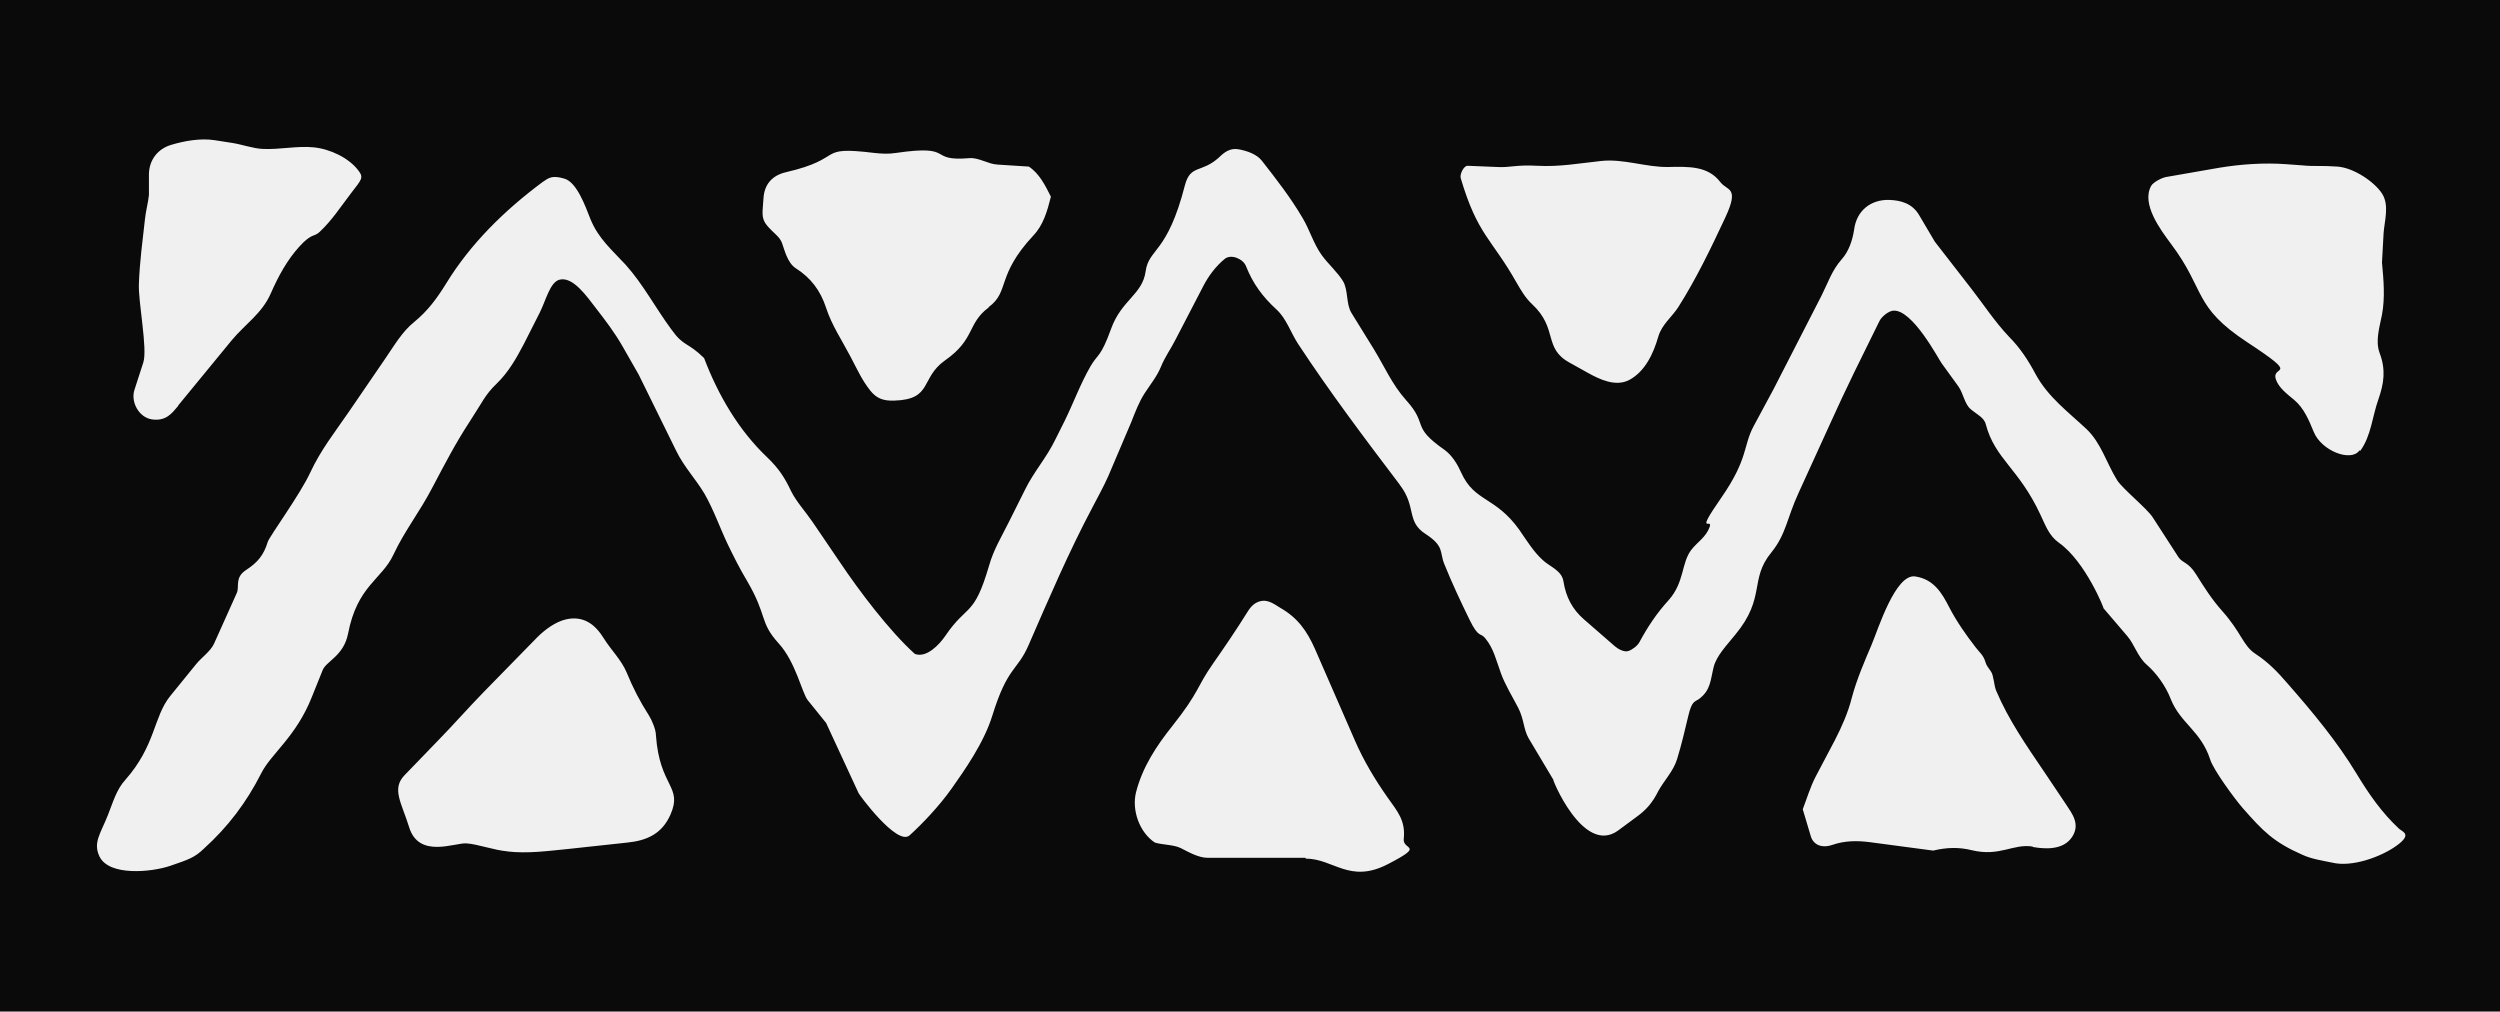
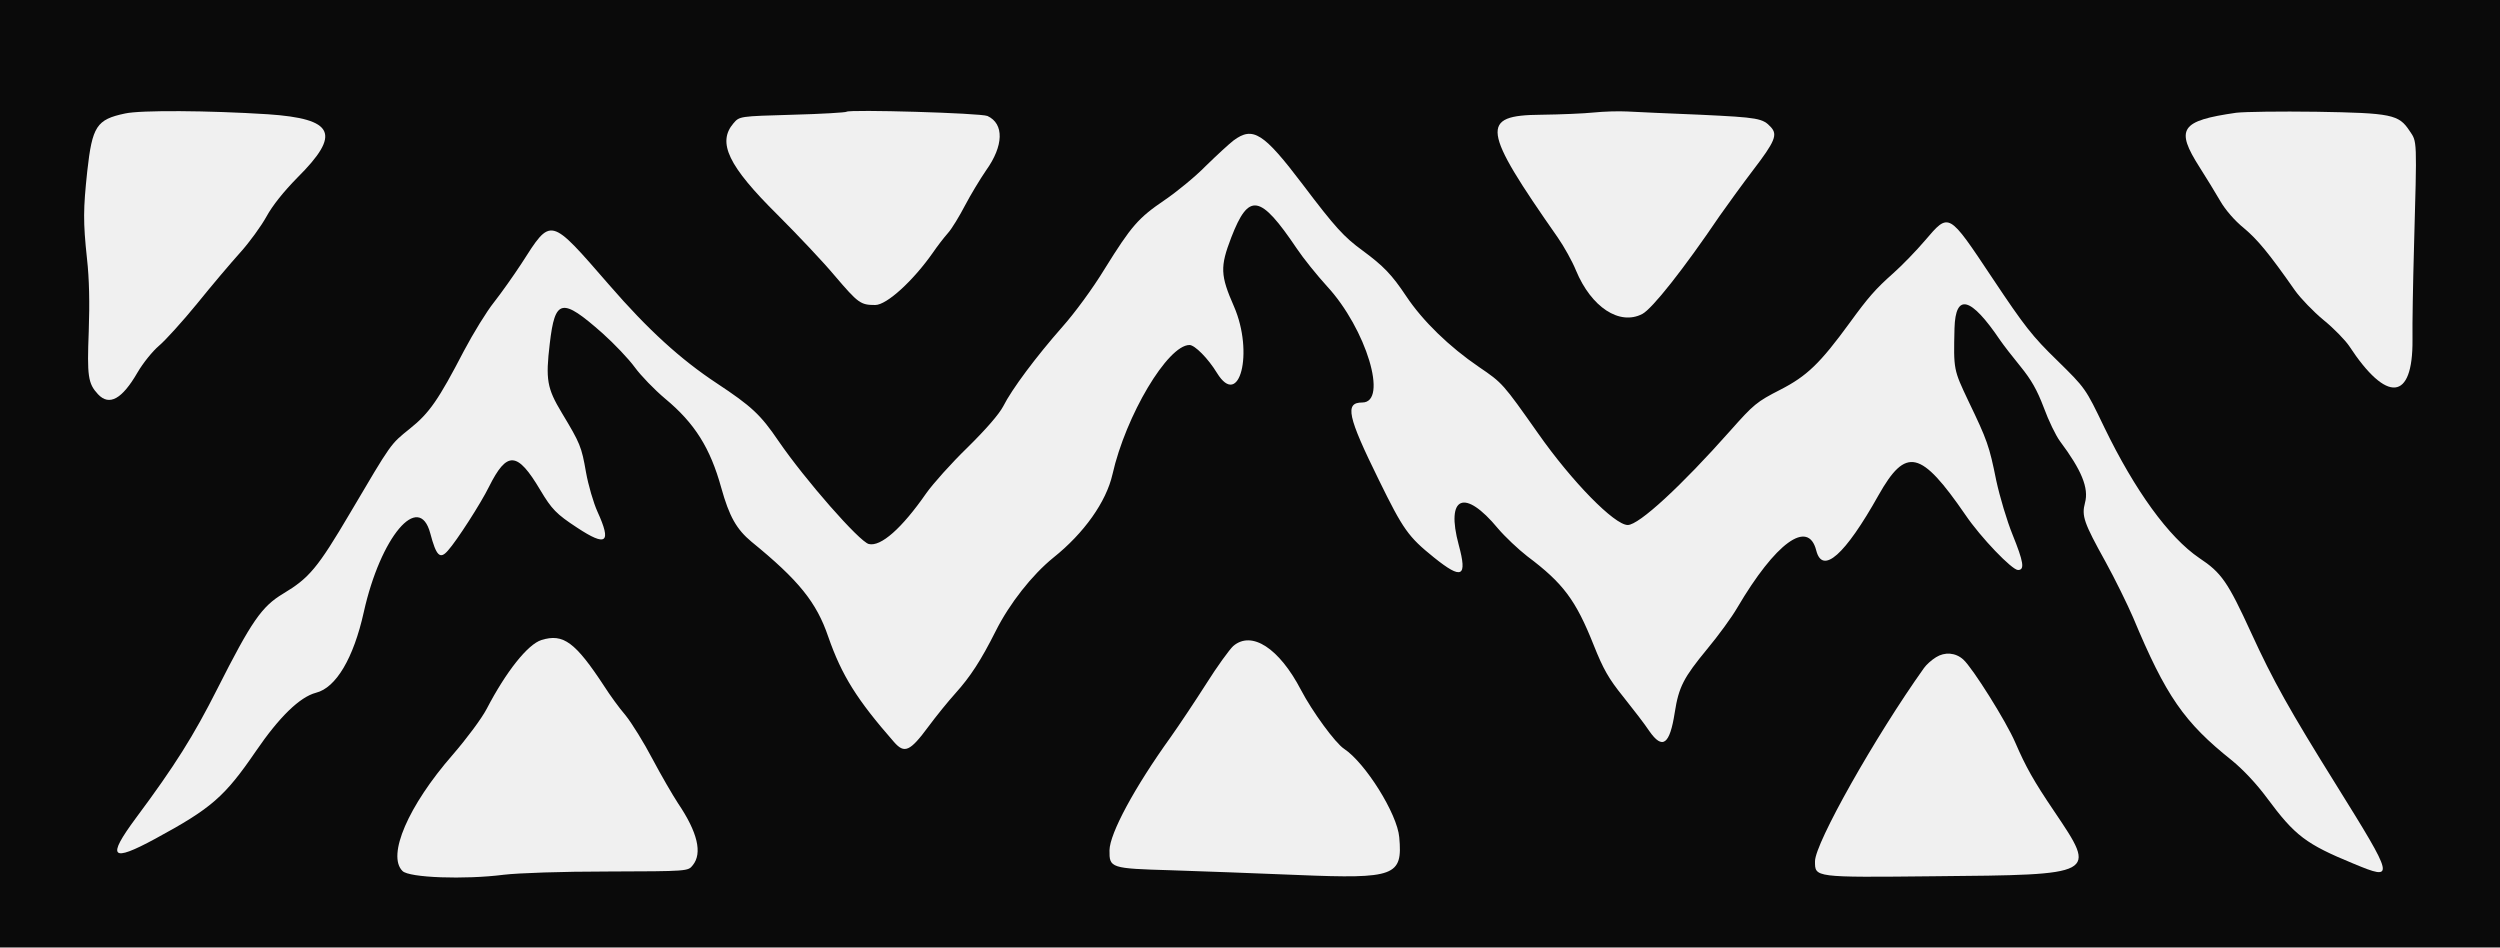
- <svg xmlns="http://www.w3.org/2000/svg" viewBox="0 0 622.8 252">
-   <rect width="622.8" height="252" fill="#0a0a0a" />
-   <path fill="#f0f0f0" d="M44.4,101l13.3-16.2c3.4-4.1,7.6-6.7,9.8-11.8,1.8-4.1,4-8.2,7.1-11.6s3.6-2.3,5-3.6c3.1-2.9,5.2-6.2,7.8-9.6s3.3-3.9,1.9-5.7c-2.4-3.2-7.1-5.4-11.2-5.8s-8.4.6-12.6.4c-2.5-.1-5.1-1.1-7.7-1.5l-4.5-.7c-3.4-.5-7.4.2-10.7,1.2s-5.4,3.7-5.5,7.2v5.3c-.2,1.9-.8,4.1-1,6.1-.6,5.4-1.3,10.5-1.5,16-.2,4.5,2.2,16.2,1.1,19.6l-2.2,6.8c-1,3,1.1,7,4.5,7.4s4.8-1.5,6.4-3.4ZM348.8,120.9c4.1,5.4,1.5,9,6.3,12.1s3.5,4.6,4.7,7.5c1.9,4.7,4,9.2,6.3,13.9s2.7,3.1,3.9,4.6c2.1,2.5,2.8,5.7,3.9,8.7,1.1,3,2.8,5.7,4.3,8.6s1.3,5.3,2.6,7.6l6.2,10.4c-.7-1.1,7.3,19,16.1,12.6l4.6-3.4c2.5-1.8,4-3.6,5.4-6.4,1.4-2.6,3.8-5,4.7-8,1.1-3.6,1.9-7,2.8-10.8s1.6-3.4,2.7-4.2c2.9-2.2,2.8-4.7,3.6-7.9.7-2.9,3.5-5.7,5.4-8.1,7.7-9.3,3.4-13.7,9-20.5,3.7-4.6,3.8-8.4,6.8-14.9l7.8-17.1c2-4.4,3.9-8.5,6-12.8l6.3-12.8c.6-1.2,2.3-2.5,3.4-2.6,4.8-.5,11.4,12.2,12.1,13.1l4.2,5.8c1.2,1.7,1.5,4.3,3,5.6s3.4,2.1,3.8,3.8c2.3,8.7,8.2,10.9,13.6,22.5,1.3,2.7,2.1,5.2,4.6,7,6.7,4.7,11.5,16.9,11.1,16.3l5.9,6.9c1.9,2.2,2.6,5.2,4.9,7.2s4.7,5.2,6,8.6c2.4,6,7.5,7.9,9.8,15,.8,2.6,6.1,9.8,8.1,12.1,5.1,5.8,7.7,8.5,15,11.7,2.2,1,4.9,1.4,7.3,1.9,4.9,1.2,12.1-1.4,16-4.2s1.7-3.4.7-4.2c-4.4-4.1-7.5-8.6-10.6-13.7-4.9-8.1-10.9-15.3-17.2-22.5-2.5-2.9-4.8-5.3-8-7.4s-3.4-5.2-8.4-10.8c-2.5-2.8-4.4-5.8-6.4-9s-3.3-2.7-4.4-4.3l-6.4-9.9c-1.4-2.2-7.5-7.1-8.9-9.3-2.6-4.2-4-9.3-7.6-12.7-4.7-4.4-9.6-8-12.7-13.7-1.8-3.4-3.9-6.6-6.6-9.3-3.6-3.8-6.3-8-9.5-12.1l-9-11.6-3.9-6.6c-1.7-2.9-4.5-3.7-7.5-3.8-4.6-.1-8.1,2.7-8.7,7.4-.4,2.6-1.3,5.4-3.1,7.4-2.4,2.7-3.4,5.8-5,9l-12,23.4-4.9,9.1c-2.7,5-1.3,8.1-8.1,17.9s-2,4.8-2.9,7.3-3,3.7-4.5,5.6c-2.6,3.3-1.7,8.1-5.7,12.6-3,3.3-5.2,6.6-7.3,10.5-.5.9-1.8,1.9-2.8,2.2s-2.5-.5-3.3-1.2l-7.7-6.7c-2.9-2.5-4.5-5.6-5.1-9.4-.4-2.8-3.4-3.7-5.2-5.4-2.3-2.1-4-4.9-5.8-7.5-6-8.4-11.2-6.9-14.5-14.3-.9-2-2.2-4.2-4.1-5.6-8.6-6-3.9-6.1-9.6-12.4-3.5-3.9-5.4-8.4-8.1-12.8l-5.5-8.9c-1.4-2.2-.8-5.7-2.1-7.9s-3.7-4.3-5.3-6.5c-2.1-2.9-3-6.3-4.8-9.3-3-5.1-6.5-9.6-10.1-14.2-1.3-1.7-3.7-2.5-5.8-2.9s-3.6.7-4.9,2c-4.4,4-7.1,1.7-8.5,6.9-4.4,17.2-9,15.7-9.8,21.5s-6,7.1-8.6,14.3-3.3,6.2-5.1,9.3c-2.5,4.3-4.2,9-6.4,13.5l-2.4,4.8c-2.1,4.4-5.4,8.1-7.5,12.4l-4.2,8.4c-1.8,3.6-3.7,6.7-4.8,10.6-3.8,13-5.4,9.4-10.9,17.5-1.5,2.2-4.7,5.6-7.6,4.5-6.4-5.8-13.8-15.6-18.7-22.9l-6.8-10c-1.7-2.5-4-5-5.3-7.6-1.6-3.4-3.1-5.7-5.9-8.4-7.2-6.8-12.3-15.6-15.8-24.8-4.3-4.2-5-2.7-8.2-7.2-3.9-5.3-7-11.2-11.3-16-3.4-3.7-6.8-6.5-8.8-11.4-1.3-3.3-3.4-9.2-6.5-10.1s-3.9-.2-5.5.9c-9.4,7-17.9,15.3-24,25.3-2.3,3.7-4.5,6.7-7.9,9.5-3,2.4-5,5.9-7.2,9.1l-9.1,13.3c-3.5,5.1-7,9.5-9.6,15.1s-10.1,15.8-10.6,17.3c-1,3.3-2.5,5.1-5.4,7s-1.6,4.1-2.3,5.7l-5.7,12.7c-.9,1.9-3.1,3.4-4.4,5l-6.5,8c-4.2,5.2-3.6,12.3-11.2,20.9-2.2,2.4-3.1,5.7-4.3,8.7-1.8,4.6-3.8,6.9-2.1,10.4,2.4,4.9,12.9,3.9,17.6,2.3s6.1-2.1,8.3-4.2c6.1-5.5,10.7-11.6,14.4-18.9,2.4-4.8,8.7-9.1,12.6-19l2.7-6.7c.9-2.2,5.2-3.5,6.3-9,2.3-12,8.4-13.5,11.3-19.7s6.5-10.5,9.9-17.1c2.9-5.5,5.6-10.7,9-15.9s3.9-6.8,6.8-9.6c3-2.9,4.9-6.3,6.8-9.9l4-7.9c1.5-3,2.5-7.4,4.8-8.1,3.4-1,7,4.3,9.1,7,2.4,3.1,4.7,6.1,6.7,9.6l4,7,9.4,19.1c1.9,3.9,4.8,6.9,7,10.6,2.3,4,3.8,8.4,5.8,12.6,1.5,3.1,3,6.1,4.8,9.1,5.2,8.9,3,10.2,7.9,15.6,4.2,4.6,5.8,12.3,7.2,14.1l4.6,5.7,8.1,17.5c0,.2,9.6,13.3,12.7,10.5s7.4-7.3,10.5-11.7,8-11.3,10.1-18.1c3.8-12.3,6.2-11.1,9-17.5,5.1-11.7,10-23.2,16-34.5,1.4-2.7,2.7-5,3.9-7.7l5.7-13.4c1-2.5,1.9-5,3.4-7.3s3-4.1,4-6.5c1-2.5,2.5-4.5,3.7-6.9l6.9-13.3c1.3-2.5,3.1-4.9,5.3-6.7,1.6-1.3,4.6,0,5.3,1.8,1.7,4.3,4.1,7.6,7.6,10.8,2.5,2.3,3.5,5.7,5.4,8.6,7.9,12,16.4,23.3,25.2,34.9ZM246.3,76.5c5.3-3.9,1.8-7.8,11.1-17.8,2.5-2.6,3.5-6.1,4.4-9.7-1.4-2.8-2.9-5.8-5.5-7.5l-7.8-.5c-2.3-.1-4.7-1.8-7-1.6-10.7.9-3.2-3.5-18.3-1.3-1.9.3-3.5.2-5.4,0-14.8-1.8-6.9,1.3-22,4.8-3.5.8-5.4,3.1-5.6,6.5s-.7,4.9.9,6.8,3.1,2.7,3.7,4.3,1.3,4.9,3.4,6.3c3.8,2.4,6.2,5.6,7.6,9.9,1.4,4.3,3.9,8,6,12s2.9,5.9,5,8.6c1.6,2,3.3,2.6,6,2.5,9.6-.3,6.4-5.6,12.6-10,7.6-5.3,5.5-9.2,10.9-13.2ZM391.3,90.5l4.3,2.4c2.9,1.6,6.8,3.5,10.2,1.8,4-2.1,6.1-6.6,7.3-10.8.9-3.1,3.4-4.9,5-7.4,4.5-7.1,8.1-14.6,11.7-22.3s.5-6.6-1.2-8.8c-3.1-4.1-7.9-3.9-13-3.8-5.5.1-11.1-2.1-16.7-1.5s-10.4,1.5-15.9,1.2-6.7.5-10.1.3l-7.3-.3c-1,0-2,2.2-1.7,3.1,4.2,14.2,7.7,15,13.9,26,1.1,1.9,2.2,3.8,3.8,5.3,6.7,6.2,2.7,11,9.5,14.7ZM588,112.3c2.7-3.7,3-8.6,4.5-12.8,1.4-4,1.9-7.4.3-11.6-1.1-3,0-6.4.6-9.5.8-4.3.4-8.7,0-13l.4-7.3c.2-3,1.5-7-.4-9.9s-7-6.4-11.1-6.7-5.8,0-8.7-.3l-4.1-.3c-5.5-.4-11.3,0-16.7.9l-13.2,2.3c-1.1.2-3.2,1.3-3.7,2.2-2.5,4.5,2.3,10.9,4.9,14.4,8.8,11.7,5.4,15.6,19.1,24.6s5.7,5.4,7.1,9.3c.7,2,2.8,3.6,4.5,5,2.5,2.1,3.7,5.1,4.9,8,1.9,4.7,9.3,7.6,11.4,4.6ZM506.4,211c3.4.6,7.7.7,9.8-2.5s0-5.8-1.5-8.1l-5.5-8.2c-4.4-6.5-8.8-12.8-11.9-20.1-.6-1.4-.6-3.8-1.3-4.8s-1.2-1.6-1.4-2.4c-.5-1.7-1.4-2.3-2.4-3.6-2.4-3.1-4.8-6.5-6.6-10s-3.8-7-8.5-7.7c-4.9-.7-9.2,13.1-10.8,16.9s-3.7,8.5-5,13.4c-.9,3.6-2.5,7.2-4.2,10.5l-4.8,9.1c-1.3,2.5-2.2,5.5-3.2,8.1l2,6.7c.7,2.4,3.1,3,5.3,2.2,3.2-1.1,6.2-1.1,9.4-.7l15.8,2.1c3.3-.8,6.4-.9,9.6-.1,7,1.7,10.3-1.7,15.2-.9ZM325.3,213.9c6.9,0,10.9,6.3,20.4,1.4s3.7-3.4,4-6.3c.5-4.6-1.6-6.9-4-10.3-3.1-4.4-6-9.2-8.2-14.3l-9.9-22.7c-2-4.5-4.3-7.8-8.7-10.3-1.3-.8-2.9-2-4.6-1.7s-2.7,1.4-3.5,2.7c-2.8,4.5-5.6,8.6-8.6,12.9-4.2,6-3.3,6.9-10.1,15.5-4,5-7.5,10.3-9.1,16.6-1.1,4.5.9,10,4.7,12.5,2,.6,4.7.5,6.5,1.4s4.3,2.4,6.7,2.4h24.3ZM126.3,212.1c5.1.6,10.1-.1,15.2-.6l14.8-1.6c4.9-.5,8.6-2.2,10.7-6.9,3.2-7.2-2.7-6.8-3.6-19.9,0-1.3-1-3.7-1.7-4.8-2.3-3.6-4-6.9-5.6-10.8-1.3-3.1-3.9-5.6-5.7-8.5-2.1-3.4-5-5.7-9.4-4.7-2.6.6-5.2,2.5-7.2,4.5l-13.3,13.6c-3.9,4-7.3,7.9-11.2,11.9l-8.5,8.8c-3.3,3.4-.8,6.8,1.1,12.9,2.4,8,11.4,3.9,14.3,4.1s6.8,1.7,10.3,2Z" />
+ <svg xmlns="http://www.w3.org/2000/svg" viewBox="0 0 2000 758" preserveAspectRatio="xMidYMid meet">
+   <rect width="2000" height="758" fill="#0a0a0a" />
+   <g transform="translate(0,758) scale(0.2,-0.2)" fill="#f0f0f0" stroke="none">
+     <path d="M500 3336 c-114 -24 -131 -51 -151 -231 -16 -151 -17 -201 -1 -350 9 -80 11 -176 7 -290 -7 -180 -3 -209 37 -252 45 -48 96 -20 158 87 22 38 61 86 86 107 25 21 94 97 152 168 58 72 136 164 173 205 37 41 84 106 105 144 24 44 69 100 123 155 177 176 149 236 -118 254 -236 15 -509 17 -571 3z" />
+     <path d="M3386 3343 c-3 -3 -101 -9 -217 -12 -211 -6 -211 -6 -235 -34 -66 -77 -21 -171 176 -366 81 -81 184 -190 229 -244 94 -110 103 -117 162 -117 46 0 152 97 231 210 17 25 44 60 60 78 16 18 46 68 68 110 22 42 60 105 84 140 71 99 73 187 6 218 -26 12 -553 27 -564 17z" />
+     <path d="M6375 3340 c-38 -4 -133 -8 -211 -9 -245 -2 -238 -55 67 -491 25 -36 58 -95 73 -132 61 -147 174 -221 265 -174 40 21 165 179 310 393 31 44 91 127 133 182 88 115 99 142 72 172 -33 36 -50 39 -281 50 -126 5 -257 11 -293 13 -36 2 -96 0 -135 -4z" />
+     <path d="M8945 3339 c-223 -32 -245 -64 -146 -219 26 -41 63 -101 82 -134 20 -35 58 -79 94 -108 55 -46 100 -100 205 -250 22 -31 73 -84 114 -118 41 -33 86 -80 102 -103 151 -231 256 -222 254 24 -1 62 2 229 6 369 12 440 13 421 -18 467 -43 65 -71 71 -373 76 -143 2 -287 0 -320 -4z" />
+     <path d="M4934 3228 c-17 -13 -66 -58 -110 -101 -43 -44 -118 -105 -165 -137 -106 -72 -133 -103 -240 -275 -48 -79 -121 -178 -170 -233 -104 -118 -202 -249 -236 -317 -17 -32 -67 -90 -143 -165 -65 -63 -139 -146 -165 -183 -98 -141 -182 -215 -230 -203 -38 10 -254 256 -361 412 -72 106 -108 139 -247 231 -144 95 -275 214 -430 393 -240 276 -231 273 -351 86 -32 -49 -81 -118 -110 -155 -29 -36 -83 -124 -120 -194 -102 -196 -138 -249 -217 -312 -78 -63 -71 -53 -238 -336 -131 -222 -164 -261 -269 -324 -85 -51 -126 -110 -262 -379 -96 -190 -170 -308 -327 -519 -117 -158 -99 -178 78 -82 225 122 277 167 403 351 93 136 175 216 240 233 80 20 150 138 191 322 67 302 221 484 266 316 24 -91 39 -106 71 -69 35 39 131 188 164 255 72 144 113 142 205 -13 46 -77 64 -96 148 -151 117 -77 138 -61 81 64 -16 35 -37 107 -46 158 -18 103 -23 115 -97 238 -59 98 -65 133 -48 276 21 181 48 186 211 42 47 -42 105 -103 129 -136 24 -33 79 -90 122 -126 118 -98 180 -197 224 -356 32 -115 61 -166 121 -216 189 -154 260 -242 307 -380 54 -155 115 -252 263 -421 42 -48 64 -38 138 62 31 42 79 101 107 132 61 68 102 131 162 250 55 110 146 225 230 293 124 99 212 224 237 334 53 235 221 517 308 517 21 0 74 -53 110 -112 90 -146 148 82 68 266 -55 125 -56 159 -11 276 70 181 115 174 262 -44 26 -39 81 -107 121 -151 157 -170 246 -465 141 -465 -71 0 -59 -55 66 -309 98 -200 118 -228 221 -311 112 -90 134 -79 99 50 -53 196 23 228 157 66 28 -33 81 -83 117 -111 144 -108 194 -175 266 -356 38 -95 59 -133 118 -206 40 -50 87 -111 104 -137 53 -76 82 -55 102 74 16 103 36 140 129 253 45 54 99 128 121 166 153 260 284 356 316 229 25 -98 115 -18 249 221 110 195 169 181 348 -79 61 -90 186 -220 210 -220 28 0 22 33 -22 142 -22 54 -51 151 -65 216 -28 139 -36 161 -111 317 -60 127 -60 125 -56 292 4 142 65 126 182 -47 13 -19 50 -67 82 -106 43 -53 66 -93 93 -164 19 -52 48 -112 65 -135 86 -115 116 -187 100 -246 -14 -53 -5 -79 82 -236 38 -69 87 -169 110 -222 132 -316 204 -420 396 -573 44 -36 98 -93 140 -150 112 -151 155 -184 347 -263 166 -69 164 -61 -70 315 -187 300 -253 418 -340 608 -94 205 -119 241 -208 300 -122 83 -257 269 -380 523 -75 156 -75 156 -188 267 -100 97 -131 137 -259 329 -178 267 -173 264 -270 151 -34 -40 -91 -99 -127 -131 -70 -62 -100 -96 -174 -198 -119 -163 -171 -213 -278 -268 -94 -48 -106 -58 -200 -164 -196 -221 -365 -377 -410 -377 -53 0 -223 173 -359 367 -141 200 -142 201 -236 265 -119 81 -225 184 -291 283 -58 87 -91 121 -175 183 -74 54 -109 92 -239 264 -157 207 -199 234 -277 176z" />
+     <path d="M2166 1230 c-55 -17 -142 -127 -219 -275 -21 -40 -80 -119 -137 -185 -177 -203 -263 -402 -200 -464 26 -27 248 -35 405 -15 59 7 231 13 418 13 319 1 319 1 338 25 39 48 20 131 -59 248 -21 32 -67 111 -102 177 -34 65 -83 144 -108 175 -26 30 -64 83 -85 116 -116 177 -164 212 -251 185z" />
+     <path d="M4933 1206 c-15 -14 -64 -81 -108 -151 -44 -69 -108 -165 -142 -213 -146 -203 -244 -386 -245 -453 -1 -71 4 -73 245 -80 117 -4 346 -12 509 -19 389 -16 419 -4 405 151 -8 94 -136 298 -221 354 -35 23 -127 149 -172 235 -87 167 -197 239 -271 176z" />
+     <path d="M7744 1161 c-18 -11 -39 -30 -48 -43 -196 -275 -436 -701 -436 -773 0 -65 -6 -65 477 -60 654 6 652 4 481 258 -84 124 -115 180 -157 277 -36 84 -171 299 -208 332 -31 28 -74 31 -109 9z" />
+   </g>
</svg>
